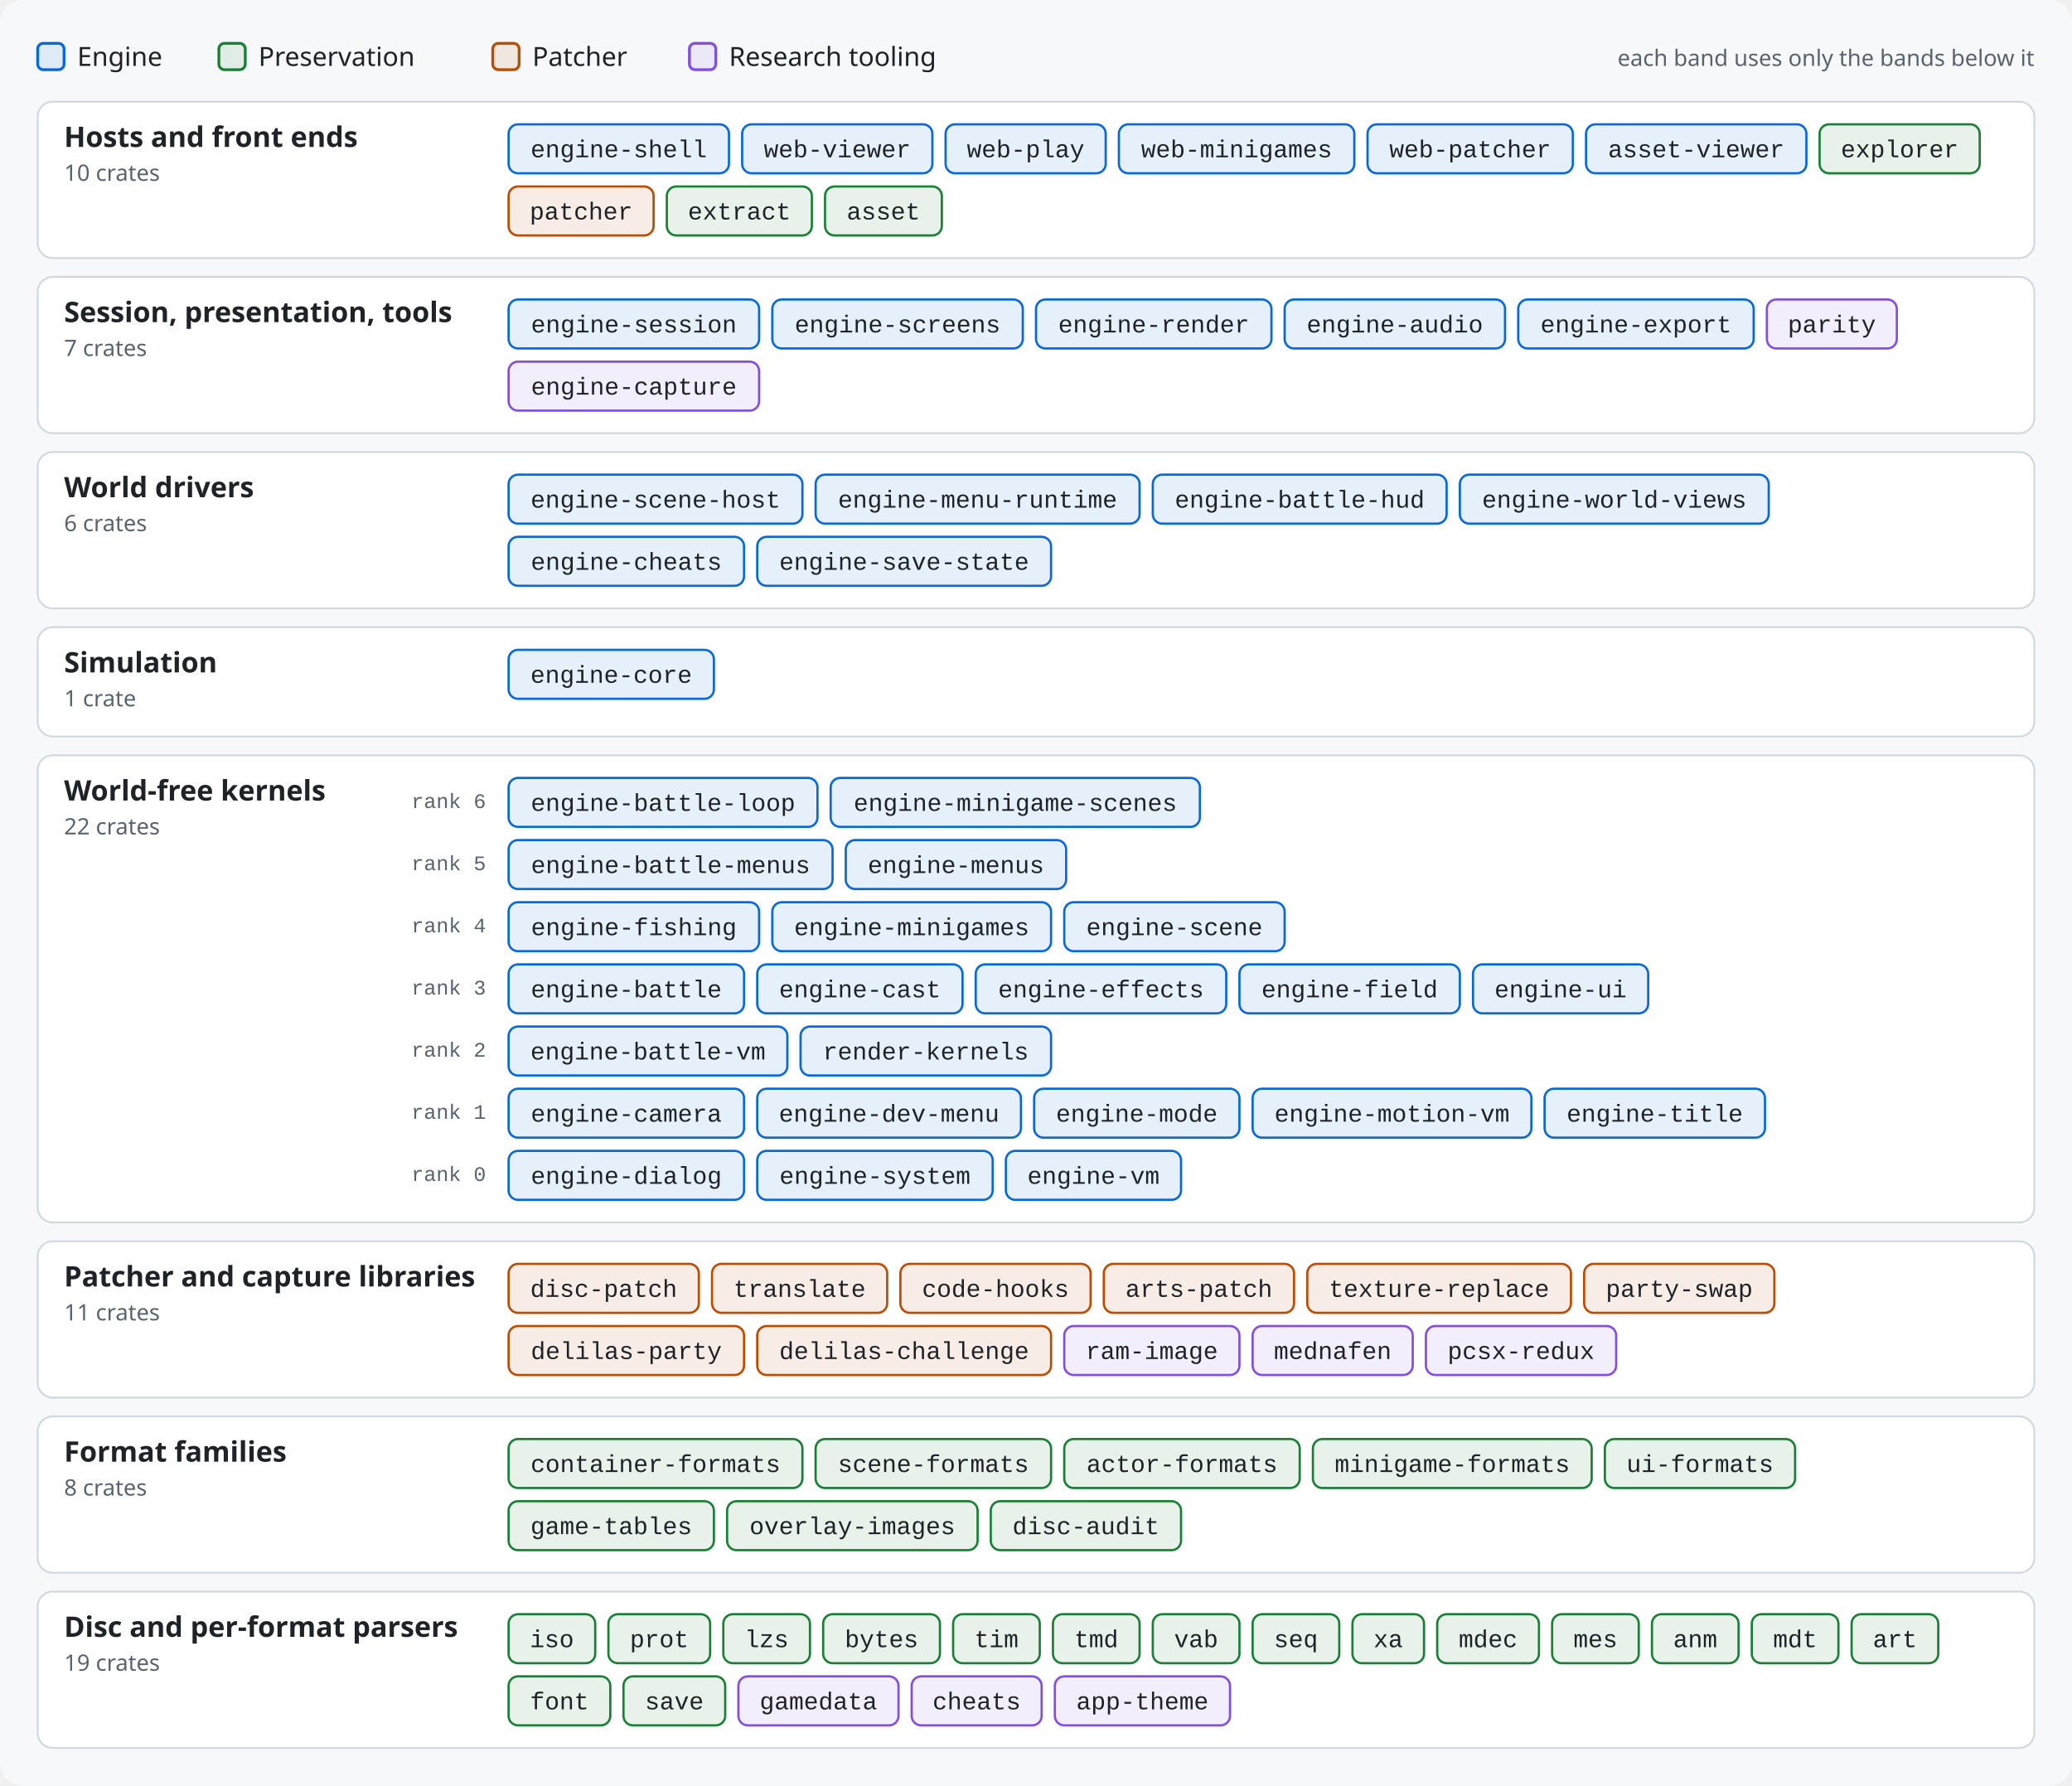
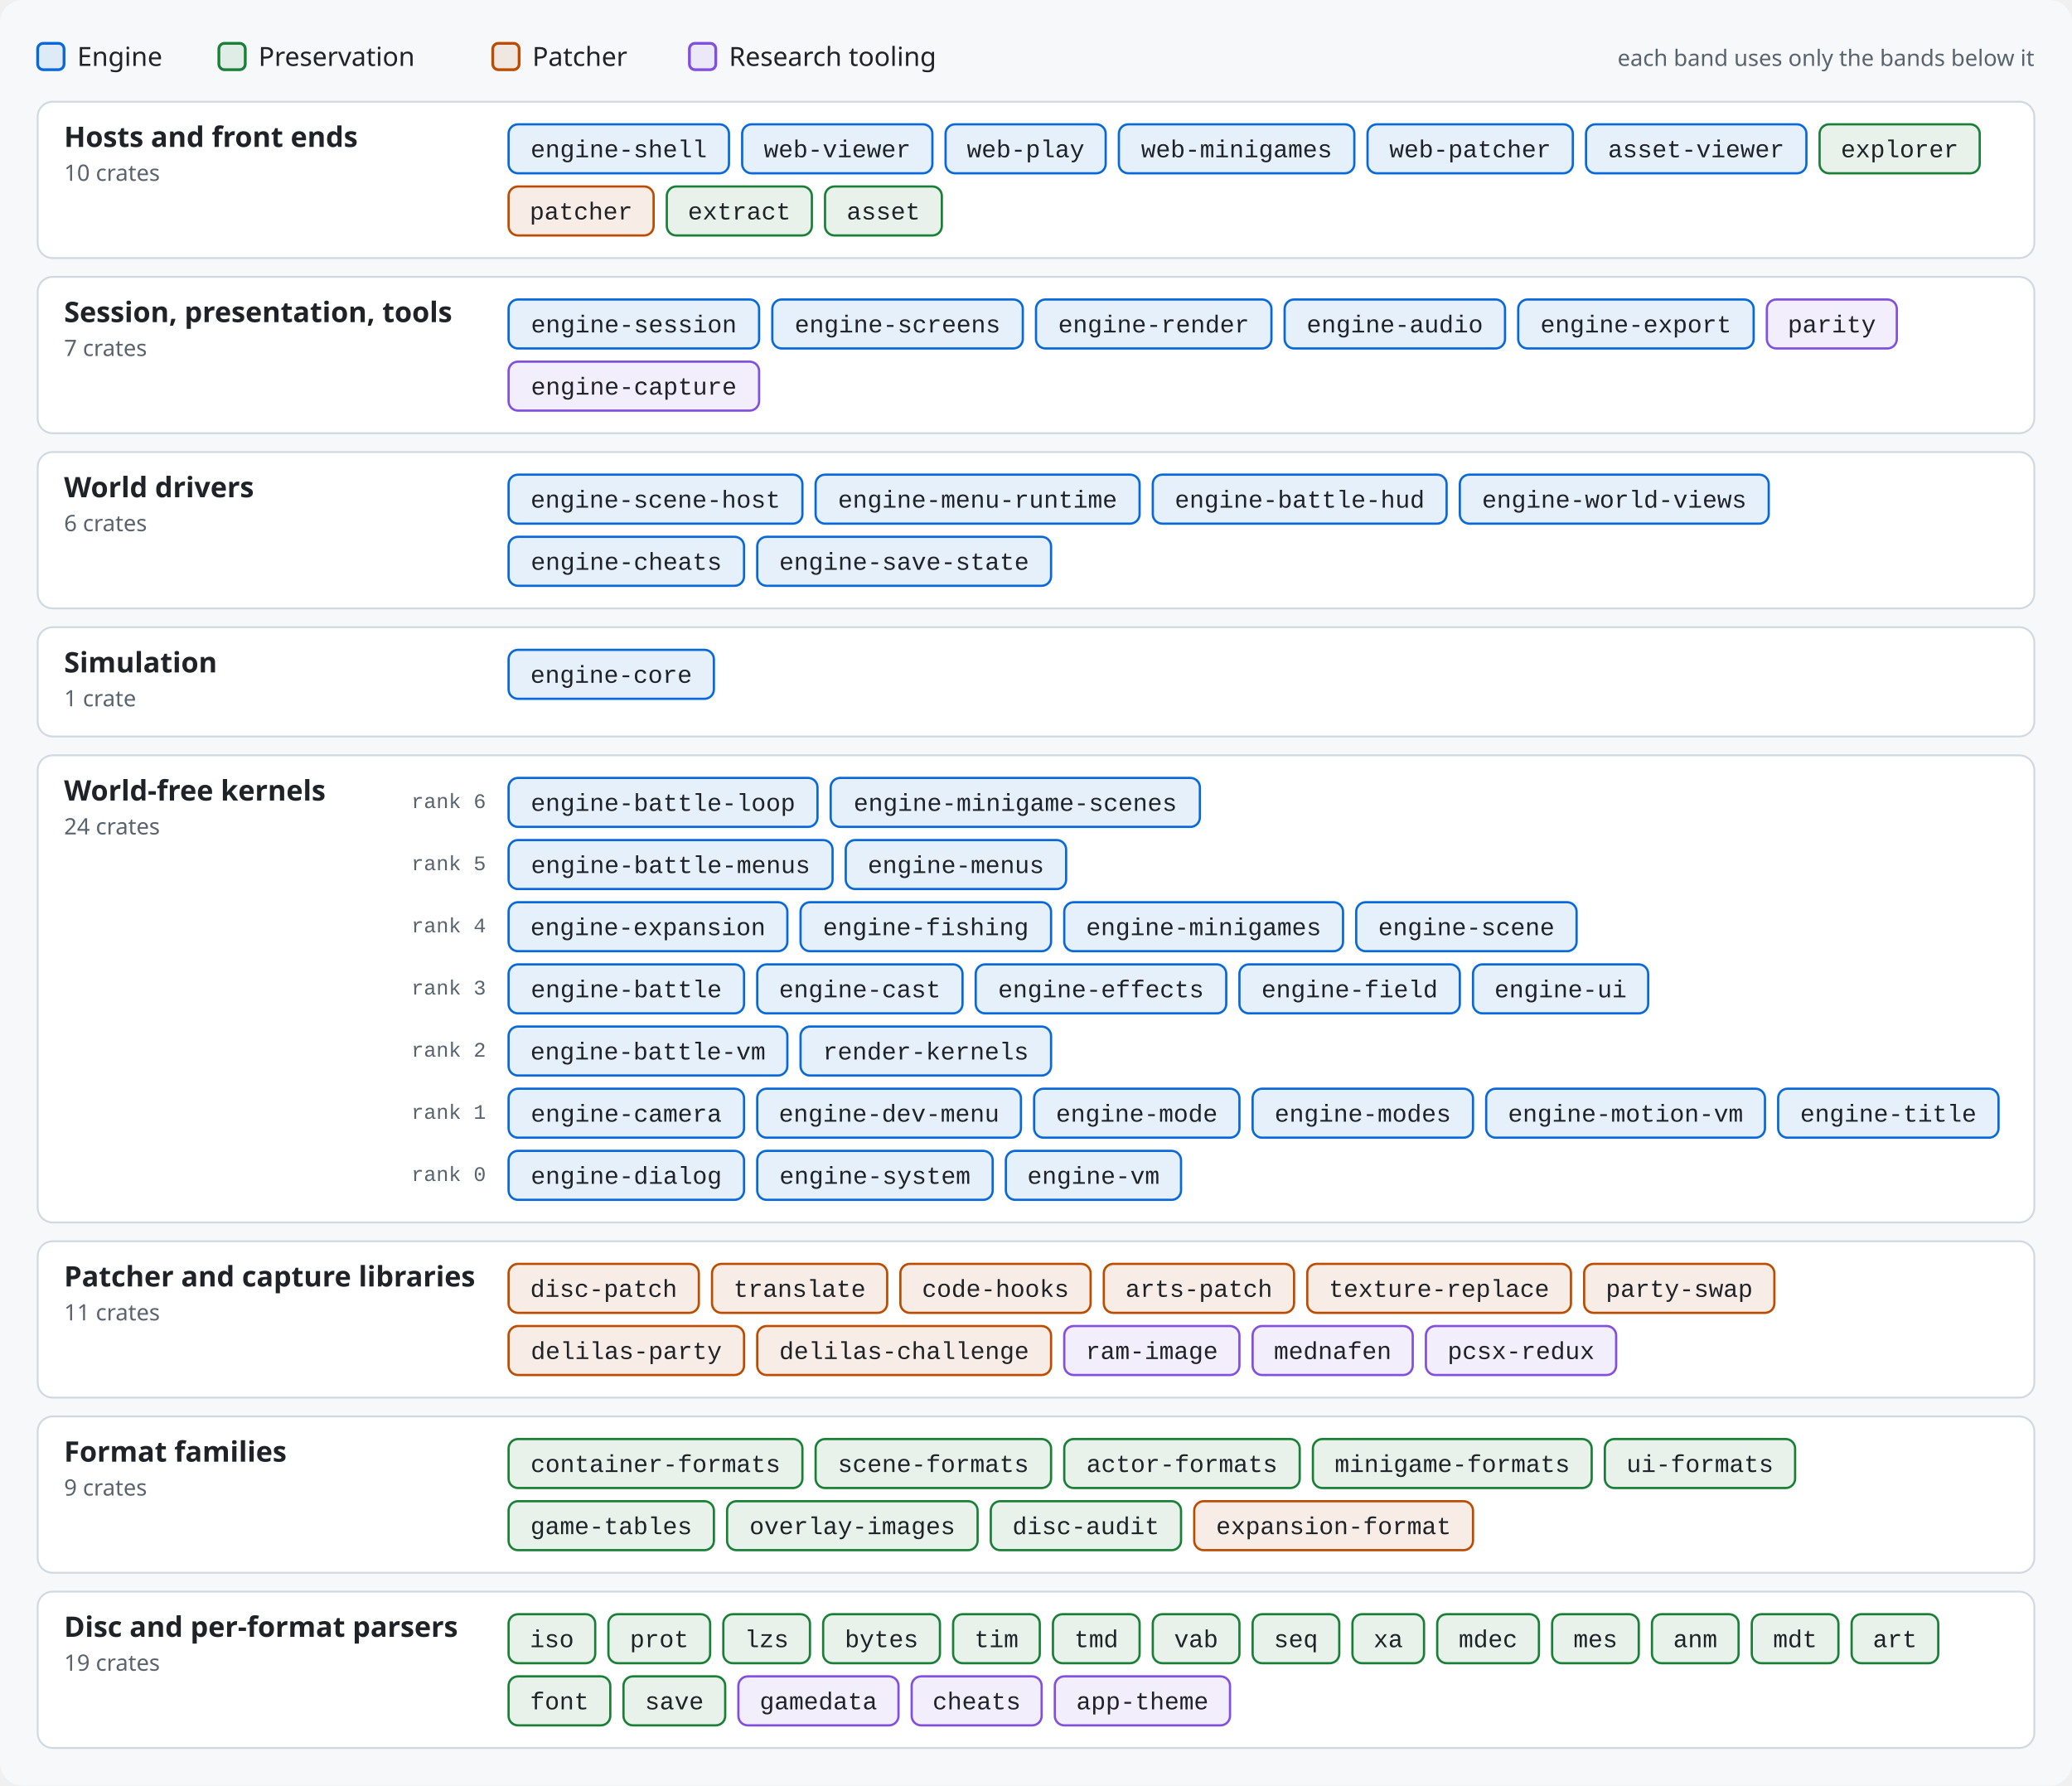
<svg xmlns="http://www.w3.org/2000/svg" viewBox="0 0 1100 948" width="1100" height="948" role="img" aria-labelledby="t d">
  <style>text{font-family:-apple-system, BlinkMacSystemFont, 'Segoe UI', 'Noto Sans', Helvetica, Arial, sans-serif;fill:#1f2328}.ch{font-family:ui-monospace, SFMono-Regular, Menlo, Consolas, 'Liberation Mono', monospace;font-size:13px}.bt{font-size:15px;font-weight:600}.mu{font-size:12px;fill:#59636e}.rk{font-family:ui-monospace, SFMono-Regular, Menlo, Consolas, 'Liberation Mono', monospace;font-size:11px;fill:#59636e}.lg{font-size:14px}</style>
  <rect width="1100" height="948" rx="12" fill="#f6f8fa" />
  <rect x="20" y="23" width="14" height="14" rx="3" fill="#0969da" fill-opacity="0.10" stroke="#0969da" stroke-width="1.5" />
  <text x="41" y="35" class="lg">Engine</text>
  <rect x="116.2" y="23" width="14" height="14" rx="3" fill="#1a7f37" fill-opacity="0.10" stroke="#1a7f37" stroke-width="1.5" />
  <text x="137.2" y="35" class="lg">Preservation</text>
  <rect x="261.6" y="23" width="14" height="14" rx="3" fill="#bc4c00" fill-opacity="0.10" stroke="#bc4c00" stroke-width="1.5" />
  <text x="282.6" y="35" class="lg">Patcher</text>
  <rect x="366" y="23" width="14" height="14" rx="3" fill="#8250df" fill-opacity="0.10" stroke="#8250df" stroke-width="1.5" />
  <text x="387" y="35" class="lg">Research tooling</text>
  <text x="1080" y="35" class="mu" text-anchor="end">each band uses only the bands below it</text>
  <rect x="20" y="54" width="1060" height="83" rx="8" fill="#ffffff" stroke="#d1d9e0" />
  <text x="34" y="78" class="bt">Hosts and front ends</text>
  <text x="34" y="96" class="mu">10 crates</text>
  <g>
    <rect x="270" y="66" width="117" height="26" rx="5" fill="#0969da" fill-opacity="0.10" stroke="#0969da" stroke-width="1.2" />
    <text x="328.5" y="83.5" class="ch" text-anchor="middle">engine-shell</text>
  </g>
  <g>
    <rect x="394" y="66" width="101" height="26" rx="5" fill="#0969da" fill-opacity="0.10" stroke="#0969da" stroke-width="1.2" />
    <text x="444.5" y="83.5" class="ch" text-anchor="middle">web-viewer</text>
  </g>
  <g>
    <rect x="502" y="66" width="85" height="26" rx="5" fill="#0969da" fill-opacity="0.10" stroke="#0969da" stroke-width="1.2" />
    <text x="544.5" y="83.5" class="ch" text-anchor="middle">web-play</text>
  </g>
  <g>
    <rect x="594" y="66" width="125" height="26" rx="5" fill="#0969da" fill-opacity="0.10" stroke="#0969da" stroke-width="1.2" />
    <text x="656.5" y="83.5" class="ch" text-anchor="middle">web-minigames</text>
  </g>
  <g>
    <rect x="726" y="66" width="109" height="26" rx="5" fill="#0969da" fill-opacity="0.10" stroke="#0969da" stroke-width="1.2" />
    <text x="780.5" y="83.5" class="ch" text-anchor="middle">web-patcher</text>
  </g>
  <g>
    <rect x="842" y="66" width="117" height="26" rx="5" fill="#0969da" fill-opacity="0.10" stroke="#0969da" stroke-width="1.2" />
    <text x="900.5" y="83.5" class="ch" text-anchor="middle">asset-viewer</text>
  </g>
  <g>
    <rect x="966" y="66" width="85" height="26" rx="5" fill="#1a7f37" fill-opacity="0.10" stroke="#1a7f37" stroke-width="1.2" />
    <text x="1008.5" y="83.5" class="ch" text-anchor="middle">explorer</text>
  </g>
  <g>
    <rect x="270" y="99" width="77" height="26" rx="5" fill="#bc4c00" fill-opacity="0.10" stroke="#bc4c00" stroke-width="1.2" />
    <text x="308.5" y="116.5" class="ch" text-anchor="middle">patcher</text>
  </g>
  <g>
    <rect x="354" y="99" width="77" height="26" rx="5" fill="#1a7f37" fill-opacity="0.10" stroke="#1a7f37" stroke-width="1.2" />
    <text x="392.5" y="116.5" class="ch" text-anchor="middle">extract</text>
  </g>
  <g>
    <rect x="438" y="99" width="62" height="26" rx="5" fill="#1a7f37" fill-opacity="0.10" stroke="#1a7f37" stroke-width="1.2" />
    <text x="469.0" y="116.5" class="ch" text-anchor="middle">asset</text>
  </g>
  <rect x="20" y="147" width="1060" height="83" rx="8" fill="#ffffff" stroke="#d1d9e0" />
  <text x="34" y="171" class="bt">Session, presentation, tools</text>
  <text x="34" y="189" class="mu">7 crates</text>
  <g>
    <rect x="270" y="159" width="133" height="26" rx="5" fill="#0969da" fill-opacity="0.10" stroke="#0969da" stroke-width="1.2" />
    <text x="336.5" y="176.5" class="ch" text-anchor="middle">engine-session</text>
  </g>
  <g>
    <rect x="410" y="159" width="133" height="26" rx="5" fill="#0969da" fill-opacity="0.10" stroke="#0969da" stroke-width="1.2" />
    <text x="476.5" y="176.5" class="ch" text-anchor="middle">engine-screens</text>
  </g>
  <g>
    <rect x="550" y="159" width="125" height="26" rx="5" fill="#0969da" fill-opacity="0.10" stroke="#0969da" stroke-width="1.2" />
    <text x="612.5" y="176.5" class="ch" text-anchor="middle">engine-render</text>
  </g>
  <g>
    <rect x="682" y="159" width="117" height="26" rx="5" fill="#0969da" fill-opacity="0.10" stroke="#0969da" stroke-width="1.2" />
    <text x="740.5" y="176.5" class="ch" text-anchor="middle">engine-audio</text>
  </g>
  <g>
    <rect x="806" y="159" width="125" height="26" rx="5" fill="#0969da" fill-opacity="0.10" stroke="#0969da" stroke-width="1.2" />
    <text x="868.5" y="176.5" class="ch" text-anchor="middle">engine-export</text>
  </g>
  <g>
    <rect x="938" y="159" width="69" height="26" rx="5" fill="#8250df" fill-opacity="0.10" stroke="#8250df" stroke-width="1.2" />
    <text x="972.5" y="176.5" class="ch" text-anchor="middle">parity</text>
  </g>
  <g>
    <rect x="270" y="192" width="133" height="26" rx="5" fill="#8250df" fill-opacity="0.10" stroke="#8250df" stroke-width="1.2" />
    <text x="336.5" y="209.5" class="ch" text-anchor="middle">engine-capture</text>
  </g>
  <rect x="20" y="240" width="1060" height="83" rx="8" fill="#ffffff" stroke="#d1d9e0" />
  <text x="34" y="264" class="bt">World drivers</text>
  <text x="34" y="282" class="mu">6 crates</text>
  <g>
    <rect x="270" y="252" width="156" height="26" rx="5" fill="#0969da" fill-opacity="0.10" stroke="#0969da" stroke-width="1.2" />
    <text x="348.0" y="269.5" class="ch" text-anchor="middle">engine-scene-host</text>
  </g>
  <g>
    <rect x="433" y="252" width="172" height="26" rx="5" fill="#0969da" fill-opacity="0.10" stroke="#0969da" stroke-width="1.2" />
    <text x="519.0" y="269.5" class="ch" text-anchor="middle">engine-menu-runtime</text>
  </g>
  <g>
    <rect x="612" y="252" width="156" height="26" rx="5" fill="#0969da" fill-opacity="0.10" stroke="#0969da" stroke-width="1.2" />
    <text x="690.0" y="269.5" class="ch" text-anchor="middle">engine-battle-hud</text>
  </g>
  <g>
    <rect x="775" y="252" width="164" height="26" rx="5" fill="#0969da" fill-opacity="0.10" stroke="#0969da" stroke-width="1.2" />
    <text x="857.0" y="269.5" class="ch" text-anchor="middle">engine-world-views</text>
  </g>
  <g>
    <rect x="270" y="285" width="125" height="26" rx="5" fill="#0969da" fill-opacity="0.10" stroke="#0969da" stroke-width="1.2" />
    <text x="332.5" y="302.5" class="ch" text-anchor="middle">engine-cheats</text>
  </g>
  <g>
    <rect x="402" y="285" width="156" height="26" rx="5" fill="#0969da" fill-opacity="0.10" stroke="#0969da" stroke-width="1.2" />
    <text x="480.0" y="302.5" class="ch" text-anchor="middle">engine-save-state</text>
  </g>
  <rect x="20" y="333" width="1060" height="58" rx="8" fill="#ffffff" stroke="#d1d9e0" />
  <text x="34" y="357" class="bt">Simulation</text>
  <text x="34" y="375" class="mu">1 crate</text>
  <g>
    <rect x="270" y="345" width="109" height="26" rx="5" fill="#0969da" fill-opacity="0.10" stroke="#0969da" stroke-width="1.2" />
    <text x="324.5" y="362.5" class="ch" text-anchor="middle">engine-core</text>
  </g>
  <rect x="20" y="401" width="1060" height="248" rx="8" fill="#ffffff" stroke="#d1d9e0" />
  <text x="34" y="425" class="bt">World-free kernels</text>
-   <text x="34" y="443" class="mu">22 crates</text>
+   <text x="34" y="443" class="mu">24 crates</text>
  <text x="258" y="429" class="rk" text-anchor="end">rank 6</text>
  <g>
    <rect x="270" y="413" width="164" height="26" rx="5" fill="#0969da" fill-opacity="0.10" stroke="#0969da" stroke-width="1.2" />
    <text x="352.0" y="430.5" class="ch" text-anchor="middle">engine-battle-loop</text>
  </g>
  <g>
    <rect x="441" y="413" width="196" height="26" rx="5" fill="#0969da" fill-opacity="0.10" stroke="#0969da" stroke-width="1.2" />
    <text x="539.0" y="430.5" class="ch" text-anchor="middle">engine-minigame-scenes</text>
  </g>
  <text x="258" y="462" class="rk" text-anchor="end">rank 5</text>
  <g>
    <rect x="270" y="446" width="172" height="26" rx="5" fill="#0969da" fill-opacity="0.10" stroke="#0969da" stroke-width="1.2" />
    <text x="356.0" y="463.5" class="ch" text-anchor="middle">engine-battle-menus</text>
  </g>
  <g>
    <rect x="449" y="446" width="117" height="26" rx="5" fill="#0969da" fill-opacity="0.10" stroke="#0969da" stroke-width="1.2" />
    <text x="507.5" y="463.5" class="ch" text-anchor="middle">engine-menus</text>
  </g>
  <text x="258" y="495" class="rk" text-anchor="end">rank 4</text>
  <g>
-     <rect x="270" y="479" width="133" height="26" rx="5" fill="#0969da" fill-opacity="0.10" stroke="#0969da" stroke-width="1.2" />
-     <text x="336.5" y="496.5" class="ch" text-anchor="middle">engine-fishing</text>
-   </g>
-   <g>
-     <rect x="410" y="479" width="148" height="26" rx="5" fill="#0969da" fill-opacity="0.10" stroke="#0969da" stroke-width="1.2" />
-     <text x="484.0" y="496.5" class="ch" text-anchor="middle">engine-minigames</text>
-   </g>
-   <g>
-     <rect x="565" y="479" width="117" height="26" rx="5" fill="#0969da" fill-opacity="0.10" stroke="#0969da" stroke-width="1.2" />
-     <text x="623.5" y="496.5" class="ch" text-anchor="middle">engine-scene</text>
+     <rect x="270" y="479" width="148" height="26" rx="5" fill="#0969da" fill-opacity="0.10" stroke="#0969da" stroke-width="1.2" />
+     <text x="344.0" y="496.5" class="ch" text-anchor="middle">engine-expansion</text>
+   </g>
+   <g>
+     <rect x="425" y="479" width="133" height="26" rx="5" fill="#0969da" fill-opacity="0.10" stroke="#0969da" stroke-width="1.2" />
+     <text x="491.5" y="496.5" class="ch" text-anchor="middle">engine-fishing</text>
+   </g>
+   <g>
+     <rect x="565" y="479" width="148" height="26" rx="5" fill="#0969da" fill-opacity="0.10" stroke="#0969da" stroke-width="1.2" />
+     <text x="639.0" y="496.5" class="ch" text-anchor="middle">engine-minigames</text>
+   </g>
+   <g>
+     <rect x="720" y="479" width="117" height="26" rx="5" fill="#0969da" fill-opacity="0.10" stroke="#0969da" stroke-width="1.2" />
+     <text x="778.5" y="496.5" class="ch" text-anchor="middle">engine-scene</text>
  </g>
  <text x="258" y="528" class="rk" text-anchor="end">rank 3</text>
  <g>
    <rect x="270" y="512" width="125" height="26" rx="5" fill="#0969da" fill-opacity="0.10" stroke="#0969da" stroke-width="1.2" />
    <text x="332.5" y="529.5" class="ch" text-anchor="middle">engine-battle</text>
  </g>
  <g>
    <rect x="402" y="512" width="109" height="26" rx="5" fill="#0969da" fill-opacity="0.10" stroke="#0969da" stroke-width="1.2" />
    <text x="456.5" y="529.5" class="ch" text-anchor="middle">engine-cast</text>
  </g>
  <g>
    <rect x="518" y="512" width="133" height="26" rx="5" fill="#0969da" fill-opacity="0.10" stroke="#0969da" stroke-width="1.2" />
    <text x="584.5" y="529.5" class="ch" text-anchor="middle">engine-effects</text>
  </g>
  <g>
    <rect x="658" y="512" width="117" height="26" rx="5" fill="#0969da" fill-opacity="0.10" stroke="#0969da" stroke-width="1.2" />
    <text x="716.5" y="529.5" class="ch" text-anchor="middle">engine-field</text>
  </g>
  <g>
    <rect x="782" y="512" width="93" height="26" rx="5" fill="#0969da" fill-opacity="0.10" stroke="#0969da" stroke-width="1.2" />
    <text x="828.5" y="529.5" class="ch" text-anchor="middle">engine-ui</text>
  </g>
  <text x="258" y="561" class="rk" text-anchor="end">rank 2</text>
  <g>
    <rect x="270" y="545" width="148" height="26" rx="5" fill="#0969da" fill-opacity="0.10" stroke="#0969da" stroke-width="1.2" />
    <text x="344.0" y="562.5" class="ch" text-anchor="middle">engine-battle-vm</text>
  </g>
  <g>
    <rect x="425" y="545" width="133" height="26" rx="5" fill="#0969da" fill-opacity="0.10" stroke="#0969da" stroke-width="1.2" />
    <text x="491.5" y="562.5" class="ch" text-anchor="middle">render-kernels</text>
  </g>
  <text x="258" y="594" class="rk" text-anchor="end">rank 1</text>
  <g>
    <rect x="270" y="578" width="125" height="26" rx="5" fill="#0969da" fill-opacity="0.10" stroke="#0969da" stroke-width="1.2" />
    <text x="332.5" y="595.5" class="ch" text-anchor="middle">engine-camera</text>
  </g>
  <g>
    <rect x="402" y="578" width="140" height="26" rx="5" fill="#0969da" fill-opacity="0.10" stroke="#0969da" stroke-width="1.2" />
    <text x="472.0" y="595.5" class="ch" text-anchor="middle">engine-dev-menu</text>
  </g>
  <g>
    <rect x="549" y="578" width="109" height="26" rx="5" fill="#0969da" fill-opacity="0.10" stroke="#0969da" stroke-width="1.2" />
    <text x="603.5" y="595.5" class="ch" text-anchor="middle">engine-mode</text>
  </g>
  <g>
-     <rect x="665" y="578" width="148" height="26" rx="5" fill="#0969da" fill-opacity="0.10" stroke="#0969da" stroke-width="1.2" />
-     <text x="739.0" y="595.5" class="ch" text-anchor="middle">engine-motion-vm</text>
-   </g>
-   <g>
-     <rect x="820" y="578" width="117" height="26" rx="5" fill="#0969da" fill-opacity="0.10" stroke="#0969da" stroke-width="1.2" />
-     <text x="878.5" y="595.5" class="ch" text-anchor="middle">engine-title</text>
+     <rect x="665" y="578" width="117" height="26" rx="5" fill="#0969da" fill-opacity="0.10" stroke="#0969da" stroke-width="1.2" />
+     <text x="723.5" y="595.5" class="ch" text-anchor="middle">engine-modes</text>
+   </g>
+   <g>
+     <rect x="789" y="578" width="148" height="26" rx="5" fill="#0969da" fill-opacity="0.10" stroke="#0969da" stroke-width="1.2" />
+     <text x="863.0" y="595.5" class="ch" text-anchor="middle">engine-motion-vm</text>
+   </g>
+   <g>
+     <rect x="944" y="578" width="117" height="26" rx="5" fill="#0969da" fill-opacity="0.10" stroke="#0969da" stroke-width="1.2" />
+     <text x="1002.5" y="595.5" class="ch" text-anchor="middle">engine-title</text>
  </g>
  <text x="258" y="627" class="rk" text-anchor="end">rank 0</text>
  <g>
    <rect x="270" y="611" width="125" height="26" rx="5" fill="#0969da" fill-opacity="0.10" stroke="#0969da" stroke-width="1.2" />
    <text x="332.5" y="628.5" class="ch" text-anchor="middle">engine-dialog</text>
  </g>
  <g>
    <rect x="402" y="611" width="125" height="26" rx="5" fill="#0969da" fill-opacity="0.10" stroke="#0969da" stroke-width="1.2" />
    <text x="464.5" y="628.5" class="ch" text-anchor="middle">engine-system</text>
  </g>
  <g>
    <rect x="534" y="611" width="93" height="26" rx="5" fill="#0969da" fill-opacity="0.10" stroke="#0969da" stroke-width="1.2" />
    <text x="580.5" y="628.5" class="ch" text-anchor="middle">engine-vm</text>
  </g>
  <rect x="20" y="659" width="1060" height="83" rx="8" fill="#ffffff" stroke="#d1d9e0" />
  <text x="34" y="683" class="bt">Patcher and capture libraries</text>
  <text x="34" y="701" class="mu">11 crates</text>
  <g>
    <rect x="270" y="671" width="101" height="26" rx="5" fill="#bc4c00" fill-opacity="0.10" stroke="#bc4c00" stroke-width="1.2" />
    <text x="320.5" y="688.5" class="ch" text-anchor="middle">disc-patch</text>
  </g>
  <g>
    <rect x="378" y="671" width="93" height="26" rx="5" fill="#bc4c00" fill-opacity="0.10" stroke="#bc4c00" stroke-width="1.2" />
    <text x="424.5" y="688.5" class="ch" text-anchor="middle">translate</text>
  </g>
  <g>
    <rect x="478" y="671" width="101" height="26" rx="5" fill="#bc4c00" fill-opacity="0.10" stroke="#bc4c00" stroke-width="1.2" />
    <text x="528.5" y="688.5" class="ch" text-anchor="middle">code-hooks</text>
  </g>
  <g>
    <rect x="586" y="671" width="101" height="26" rx="5" fill="#bc4c00" fill-opacity="0.10" stroke="#bc4c00" stroke-width="1.2" />
    <text x="636.5" y="688.5" class="ch" text-anchor="middle">arts-patch</text>
  </g>
  <g>
    <rect x="694" y="671" width="140" height="26" rx="5" fill="#bc4c00" fill-opacity="0.10" stroke="#bc4c00" stroke-width="1.2" />
    <text x="764.0" y="688.5" class="ch" text-anchor="middle">texture-replace</text>
  </g>
  <g>
    <rect x="841" y="671" width="101" height="26" rx="5" fill="#bc4c00" fill-opacity="0.10" stroke="#bc4c00" stroke-width="1.2" />
    <text x="891.5" y="688.5" class="ch" text-anchor="middle">party-swap</text>
  </g>
  <g>
    <rect x="270" y="704" width="125" height="26" rx="5" fill="#bc4c00" fill-opacity="0.10" stroke="#bc4c00" stroke-width="1.2" />
    <text x="332.5" y="721.5" class="ch" text-anchor="middle">delilas-party</text>
  </g>
  <g>
    <rect x="402" y="704" width="156" height="26" rx="5" fill="#bc4c00" fill-opacity="0.10" stroke="#bc4c00" stroke-width="1.2" />
    <text x="480.0" y="721.5" class="ch" text-anchor="middle">delilas-challenge</text>
  </g>
  <g>
    <rect x="565" y="704" width="93" height="26" rx="5" fill="#8250df" fill-opacity="0.10" stroke="#8250df" stroke-width="1.2" />
    <text x="611.5" y="721.5" class="ch" text-anchor="middle">ram-image</text>
  </g>
  <g>
    <rect x="665" y="704" width="85" height="26" rx="5" fill="#8250df" fill-opacity="0.10" stroke="#8250df" stroke-width="1.2" />
    <text x="707.5" y="721.5" class="ch" text-anchor="middle">mednafen</text>
  </g>
  <g>
    <rect x="757" y="704" width="101" height="26" rx="5" fill="#8250df" fill-opacity="0.10" stroke="#8250df" stroke-width="1.2" />
    <text x="807.5" y="721.5" class="ch" text-anchor="middle">pcsx-redux</text>
  </g>
  <rect x="20" y="752" width="1060" height="83" rx="8" fill="#ffffff" stroke="#d1d9e0" />
  <text x="34" y="776" class="bt">Format families</text>
-   <text x="34" y="794" class="mu">8 crates</text>
+   <text x="34" y="794" class="mu">9 crates</text>
  <g>
    <rect x="270" y="764" width="156" height="26" rx="5" fill="#1a7f37" fill-opacity="0.10" stroke="#1a7f37" stroke-width="1.2" />
    <text x="348.0" y="781.5" class="ch" text-anchor="middle">container-formats</text>
  </g>
  <g>
    <rect x="433" y="764" width="125" height="26" rx="5" fill="#1a7f37" fill-opacity="0.10" stroke="#1a7f37" stroke-width="1.2" />
    <text x="495.5" y="781.5" class="ch" text-anchor="middle">scene-formats</text>
  </g>
  <g>
    <rect x="565" y="764" width="125" height="26" rx="5" fill="#1a7f37" fill-opacity="0.10" stroke="#1a7f37" stroke-width="1.2" />
    <text x="627.5" y="781.5" class="ch" text-anchor="middle">actor-formats</text>
  </g>
  <g>
    <rect x="697" y="764" width="148" height="26" rx="5" fill="#1a7f37" fill-opacity="0.10" stroke="#1a7f37" stroke-width="1.2" />
    <text x="771.0" y="781.5" class="ch" text-anchor="middle">minigame-formats</text>
  </g>
  <g>
    <rect x="852" y="764" width="101" height="26" rx="5" fill="#1a7f37" fill-opacity="0.10" stroke="#1a7f37" stroke-width="1.2" />
    <text x="902.5" y="781.5" class="ch" text-anchor="middle">ui-formats</text>
  </g>
  <g>
    <rect x="270" y="797" width="109" height="26" rx="5" fill="#1a7f37" fill-opacity="0.10" stroke="#1a7f37" stroke-width="1.2" />
    <text x="324.5" y="814.5" class="ch" text-anchor="middle">game-tables</text>
  </g>
  <g>
    <rect x="386" y="797" width="133" height="26" rx="5" fill="#1a7f37" fill-opacity="0.10" stroke="#1a7f37" stroke-width="1.2" />
    <text x="452.5" y="814.5" class="ch" text-anchor="middle">overlay-images</text>
  </g>
  <g>
    <rect x="526" y="797" width="101" height="26" rx="5" fill="#1a7f37" fill-opacity="0.10" stroke="#1a7f37" stroke-width="1.2" />
    <text x="576.5" y="814.5" class="ch" text-anchor="middle">disc-audit</text>
+   </g>
+   <g>
+     <rect x="634" y="797" width="148" height="26" rx="5" fill="#bc4c00" fill-opacity="0.10" stroke="#bc4c00" stroke-width="1.2" />
+     <text x="708.0" y="814.5" class="ch" text-anchor="middle">expansion-format</text>
  </g>
  <rect x="20" y="845" width="1060" height="83" rx="8" fill="#ffffff" stroke="#d1d9e0" />
  <text x="34" y="869" class="bt">Disc and per-format parsers</text>
  <text x="34" y="887" class="mu">19 crates</text>
  <g>
    <rect x="270" y="857" width="46" height="26" rx="5" fill="#1a7f37" fill-opacity="0.10" stroke="#1a7f37" stroke-width="1.2" />
    <text x="293.0" y="874.5" class="ch" text-anchor="middle">iso</text>
  </g>
  <g>
    <rect x="323" y="857" width="54" height="26" rx="5" fill="#1a7f37" fill-opacity="0.10" stroke="#1a7f37" stroke-width="1.2" />
    <text x="350.0" y="874.5" class="ch" text-anchor="middle">prot</text>
  </g>
  <g>
    <rect x="384" y="857" width="46" height="26" rx="5" fill="#1a7f37" fill-opacity="0.10" stroke="#1a7f37" stroke-width="1.2" />
    <text x="407.0" y="874.5" class="ch" text-anchor="middle">lzs</text>
  </g>
  <g>
    <rect x="437" y="857" width="62" height="26" rx="5" fill="#1a7f37" fill-opacity="0.10" stroke="#1a7f37" stroke-width="1.2" />
    <text x="468.0" y="874.5" class="ch" text-anchor="middle">bytes</text>
  </g>
  <g>
    <rect x="506" y="857" width="46" height="26" rx="5" fill="#1a7f37" fill-opacity="0.10" stroke="#1a7f37" stroke-width="1.2" />
    <text x="529.0" y="874.5" class="ch" text-anchor="middle">tim</text>
  </g>
  <g>
    <rect x="559" y="857" width="46" height="26" rx="5" fill="#1a7f37" fill-opacity="0.10" stroke="#1a7f37" stroke-width="1.2" />
    <text x="582.0" y="874.5" class="ch" text-anchor="middle">tmd</text>
  </g>
  <g>
    <rect x="612" y="857" width="46" height="26" rx="5" fill="#1a7f37" fill-opacity="0.10" stroke="#1a7f37" stroke-width="1.2" />
    <text x="635.0" y="874.5" class="ch" text-anchor="middle">vab</text>
  </g>
  <g>
    <rect x="665" y="857" width="46" height="26" rx="5" fill="#1a7f37" fill-opacity="0.10" stroke="#1a7f37" stroke-width="1.2" />
    <text x="688.0" y="874.5" class="ch" text-anchor="middle">seq</text>
  </g>
  <g>
    <rect x="718" y="857" width="38" height="26" rx="5" fill="#1a7f37" fill-opacity="0.10" stroke="#1a7f37" stroke-width="1.2" />
    <text x="737.0" y="874.5" class="ch" text-anchor="middle">xa</text>
  </g>
  <g>
    <rect x="763" y="857" width="54" height="26" rx="5" fill="#1a7f37" fill-opacity="0.10" stroke="#1a7f37" stroke-width="1.2" />
    <text x="790.0" y="874.5" class="ch" text-anchor="middle">mdec</text>
  </g>
  <g>
    <rect x="824" y="857" width="46" height="26" rx="5" fill="#1a7f37" fill-opacity="0.10" stroke="#1a7f37" stroke-width="1.2" />
    <text x="847.0" y="874.5" class="ch" text-anchor="middle">mes</text>
  </g>
  <g>
    <rect x="877" y="857" width="46" height="26" rx="5" fill="#1a7f37" fill-opacity="0.10" stroke="#1a7f37" stroke-width="1.2" />
    <text x="900.0" y="874.5" class="ch" text-anchor="middle">anm</text>
  </g>
  <g>
    <rect x="930" y="857" width="46" height="26" rx="5" fill="#1a7f37" fill-opacity="0.10" stroke="#1a7f37" stroke-width="1.2" />
    <text x="953.0" y="874.5" class="ch" text-anchor="middle">mdt</text>
  </g>
  <g>
    <rect x="983" y="857" width="46" height="26" rx="5" fill="#1a7f37" fill-opacity="0.10" stroke="#1a7f37" stroke-width="1.2" />
    <text x="1006.0" y="874.5" class="ch" text-anchor="middle">art</text>
  </g>
  <g>
    <rect x="270" y="890" width="54" height="26" rx="5" fill="#1a7f37" fill-opacity="0.10" stroke="#1a7f37" stroke-width="1.2" />
    <text x="297.0" y="907.5" class="ch" text-anchor="middle">font</text>
  </g>
  <g>
    <rect x="331" y="890" width="54" height="26" rx="5" fill="#1a7f37" fill-opacity="0.10" stroke="#1a7f37" stroke-width="1.2" />
    <text x="358.0" y="907.5" class="ch" text-anchor="middle">save</text>
  </g>
  <g>
    <rect x="392" y="890" width="85" height="26" rx="5" fill="#8250df" fill-opacity="0.10" stroke="#8250df" stroke-width="1.2" />
    <text x="434.5" y="907.5" class="ch" text-anchor="middle">gamedata</text>
  </g>
  <g>
    <rect x="484" y="890" width="69" height="26" rx="5" fill="#8250df" fill-opacity="0.10" stroke="#8250df" stroke-width="1.2" />
    <text x="518.5" y="907.5" class="ch" text-anchor="middle">cheats</text>
  </g>
  <g>
    <rect x="560" y="890" width="93" height="26" rx="5" fill="#8250df" fill-opacity="0.10" stroke="#8250df" stroke-width="1.2" />
    <text x="606.5" y="907.5" class="ch" text-anchor="middle">app-theme</text>
  </g>
</svg>
